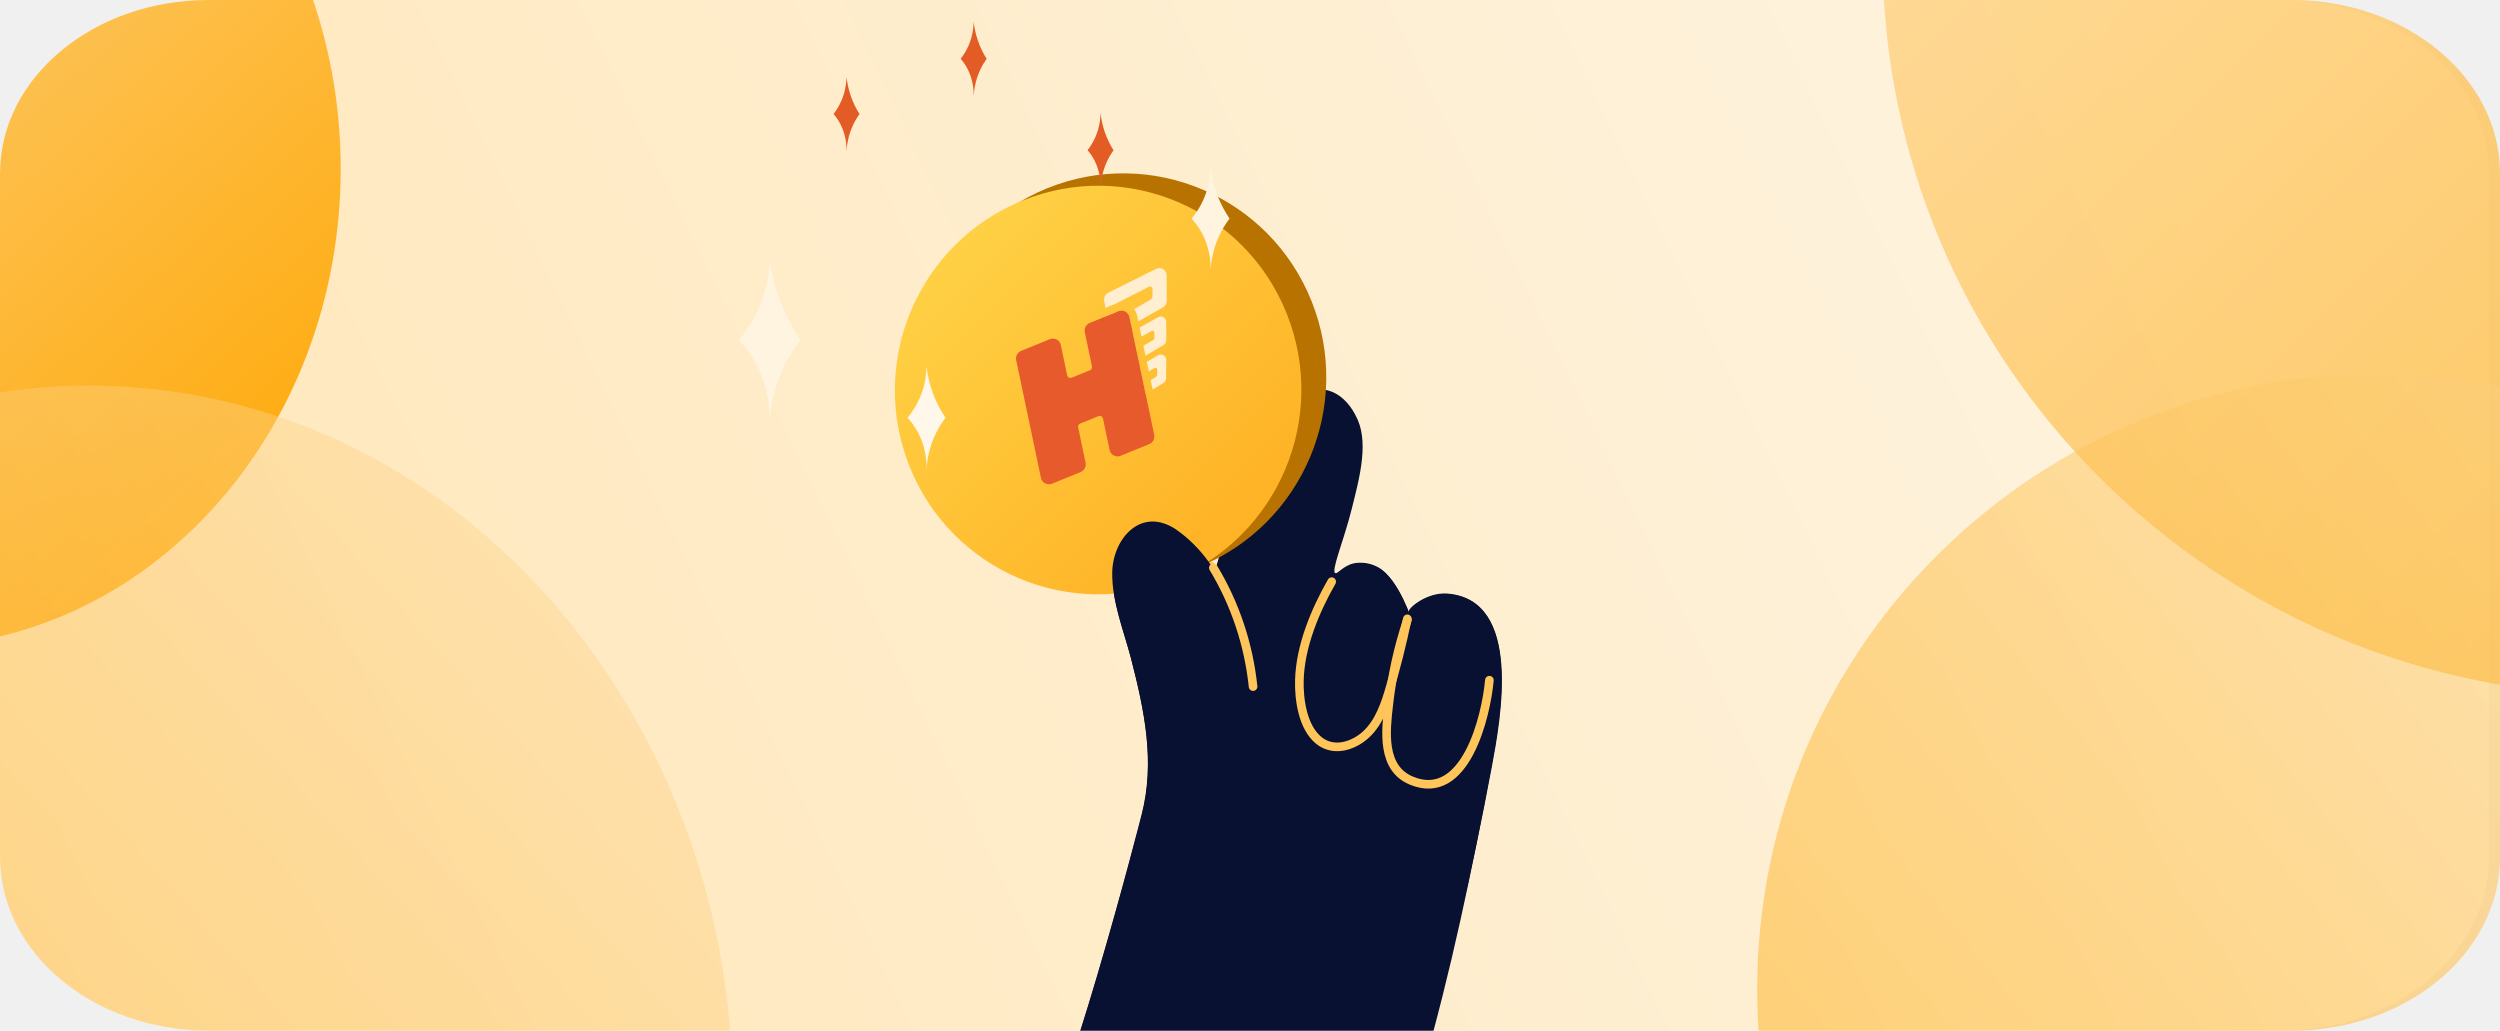
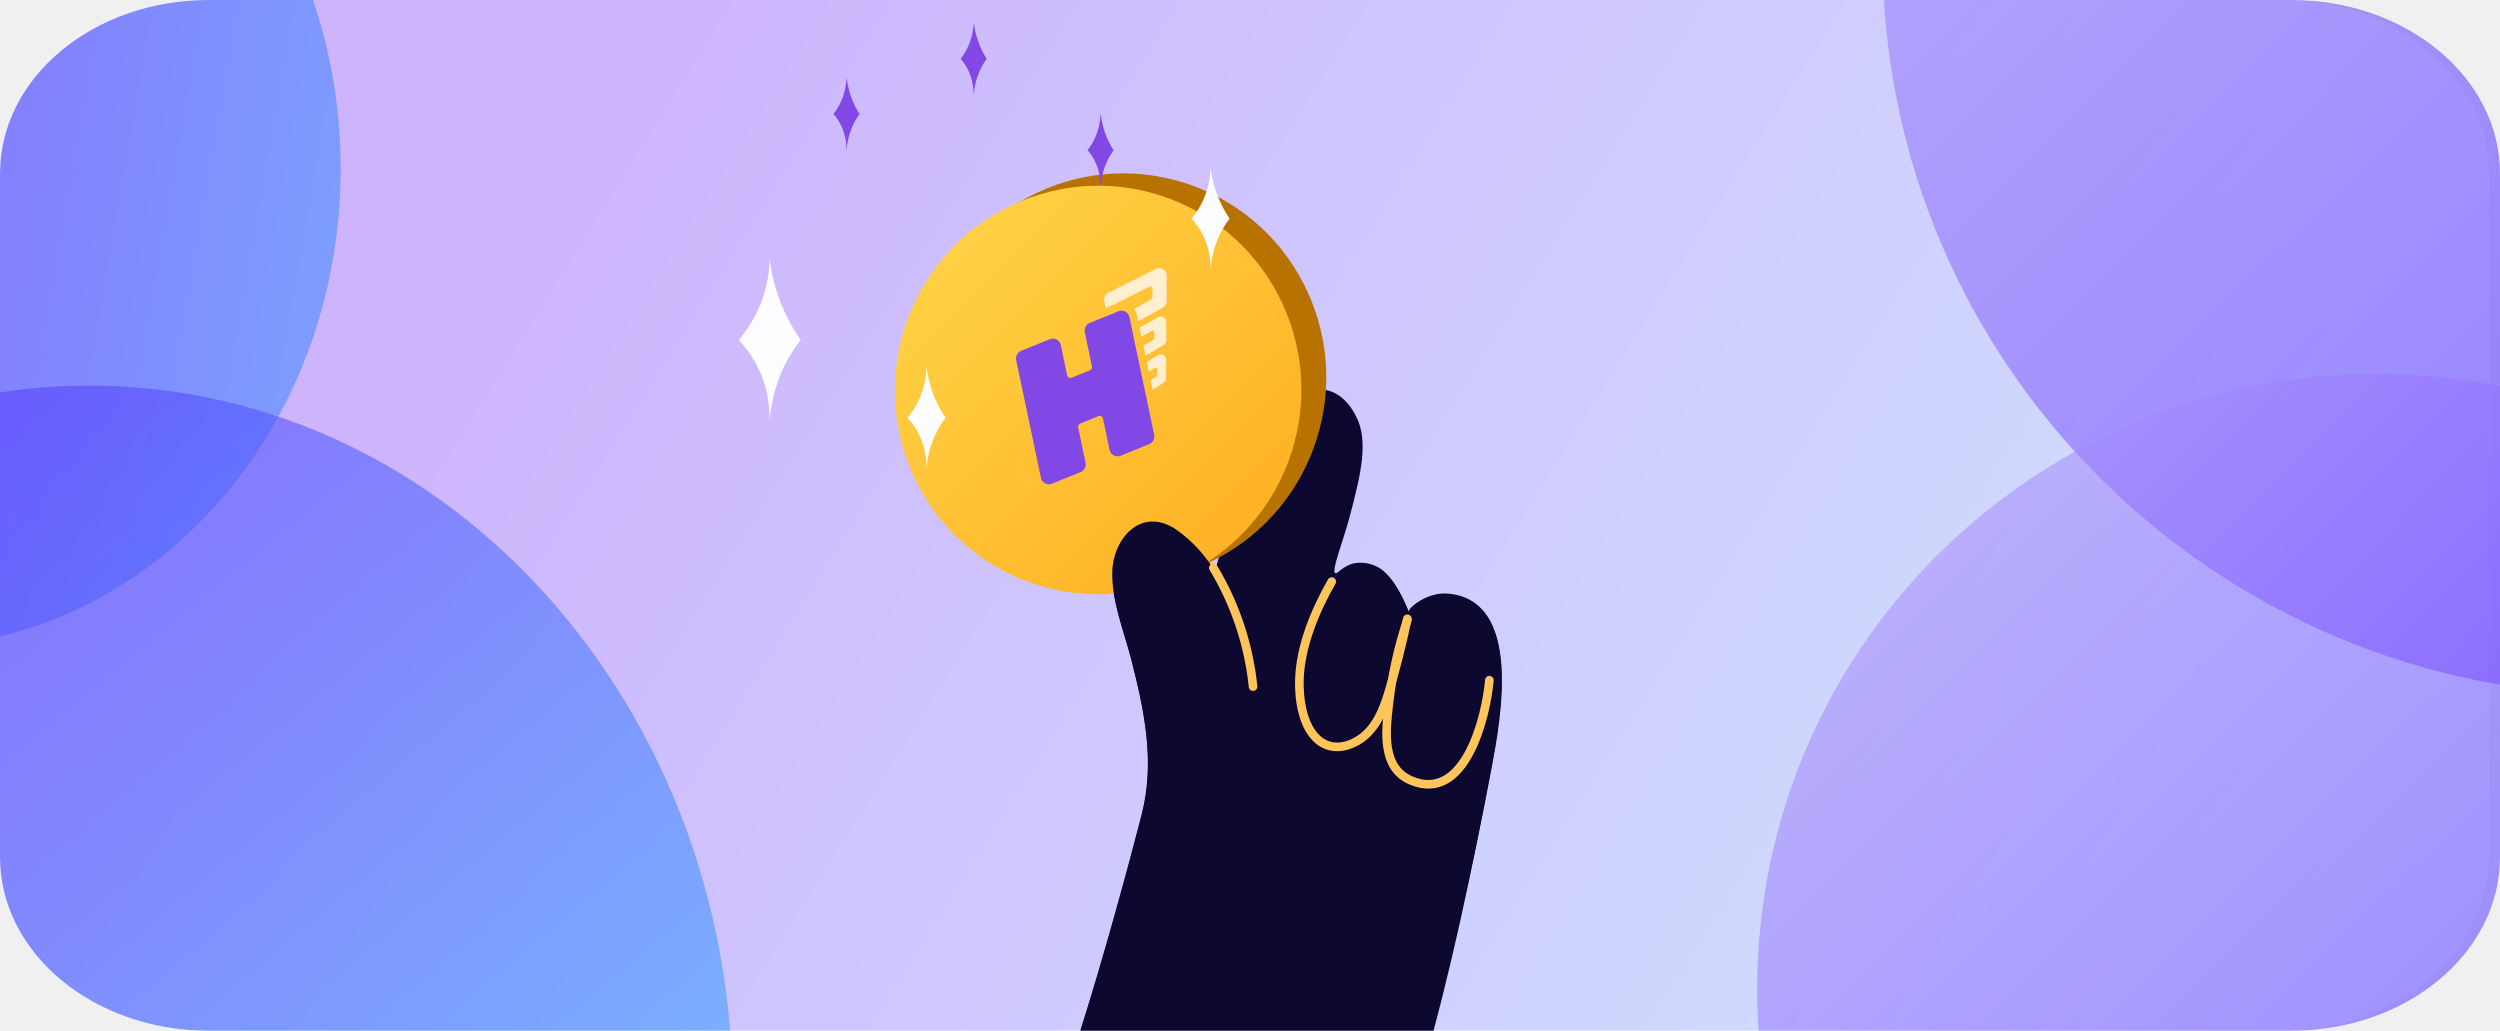
- <svg xmlns="http://www.w3.org/2000/svg" width="228" height="94" viewBox="0 0 228 94" fill="none">
-   <mask id="mask0" mask-type="alpha" maskUnits="userSpaceOnUse" x="0" y="0" width="228" height="94">
-     <path d="M209 0H19C8.507 0 0 7.081 0 15.816V78.183C0 86.919 8.507 94 19 94H209C219.493 94 228 86.919 228 78.183V15.816C228 7.081 219.493 0 209 0Z" fill="white" />
-   </mask>
-   <g mask="url(#mask0)">
-     <path d="M208.083 0H18.917C8.469 0 0 7.081 0 15.816V78.183C0 86.919 8.469 94 18.917 94H208.083C218.531 94 227 86.919 227 78.183V15.816C227 7.081 218.531 0 208.083 0Z" fill="white" />
-   </g>
-   <mask id="mask1" mask-type="alpha" maskUnits="userSpaceOnUse" x="0" y="0" width="228" height="94">
-     <path d="M209 0H19C8.507 0 0 7.081 0 15.816V78.183C0 86.919 8.507 94 19 94H209C219.493 94 228 86.919 228 78.183V15.816C228 7.081 219.493 0 209 0Z" fill="white" />
-   </mask>
-   <g mask="url(#mask1)">
-     <path opacity="0.278" d="M209 0H19C8.507 0 0 7.081 0 15.816V78.183C0 86.919 8.507 94 19 94H209C219.493 94 228 86.919 228 78.183V15.816C228 7.081 219.493 0 209 0Z" fill="url(#paint0_linear)" />
-     <path d="M136.057 69.924C136.862 65.606 138.908 54.68 132.014 54.18C130.125 54.058 128.439 55.541 128.522 55.824C128.881 57.099 127.676 52.806 125.675 51.766C125.019 51.416 124.266 51.297 123.536 51.428C122.472 51.66 122.046 52.455 121.795 52.32C121.351 52.082 122.497 49.508 123.265 46.465C124.033 43.423 124.9 40.165 123.622 37.871C123.405 37.443 122.652 36.075 121.204 35.634C119.409 35.084 117.34 36.04 115.922 37.919C113.377 41.315 112.079 48.05 110.798 52.054C110.631 51.809 110.457 51.561 110.276 51.323C109.455 50.162 108.439 49.154 107.275 48.343C104.098 46.245 101.545 49.191 101.471 52.233C101.406 54.933 102.541 57.643 103.187 60.169C104.387 64.85 105.37 69.521 104.139 74.321C104.122 74.397 97.057 102.034 92.993 108.146C91.525 110.259 90.531 112.763 88.854 114.713C98.495 119.446 108.284 122.026 118.94 123.259C127.701 106.309 132.511 88.884 136.057 69.924Z" fill="#081132" />
-     <path d="M114.252 62.405C113.79 58.576 112.491 54.898 110.447 51.636" stroke="#FFC55A" stroke-width="0.786" stroke-linecap="round" />
-     <path d="M121.28 53.198C119.762 55.855 118.404 59.098 118.324 62.198C118.279 63.951 118.62 66.481 120.09 67.674C121.272 68.63 122.797 68.318 123.955 67.492C125.315 66.524 125.96 64.93 126.439 63.388C127.129 61.151 127.698 58.873 128.178 56.581" stroke="#FFC55A" stroke-width="0.786" stroke-linecap="round" />
-     <path d="M128.179 56.586C127.336 59.101 126.764 61.699 126.473 64.336C126.194 66.734 125.803 70.106 128.546 71.237C133.467 73.266 135.362 65.371 135.658 62.068" stroke="#FFC55A" stroke-width="0.786" stroke-linecap="round" />
-     <path d="M109.348 51.706C118.842 47.844 123.436 36.984 119.609 27.449C115.783 17.914 104.985 13.315 95.491 17.176C85.997 21.038 81.403 31.898 85.229 41.433C89.056 50.968 99.854 55.568 109.348 51.706Z" fill="#B87200" />
-     <path d="M107.078 52.833C116.572 48.971 121.166 38.111 117.339 28.576C113.513 19.041 102.715 14.442 93.221 18.304C83.727 22.165 79.133 33.026 82.959 42.561C86.786 52.096 97.584 56.695 107.078 52.833Z" fill="url(#paint1_linear)" />
-     <path d="M103.934 33.388L104.471 35.941C104.252 36.025 103.999 35.945 103.87 35.738C103.838 35.687 103.815 35.63 103.803 35.57L103.499 34.038C103.457 33.828 103.552 33.614 103.735 33.505L103.934 33.388ZM106.294 32.576C106.337 32.651 106.361 32.735 106.363 32.822L106.344 34.481C106.348 34.658 106.259 34.824 106.11 34.918L105.124 35.54L104.941 34.671L105.456 34.346C105.504 34.316 105.534 34.263 105.534 34.206L105.539 33.71C105.54 33.617 105.466 33.541 105.374 33.541C105.344 33.54 105.314 33.548 105.288 33.564L104.772 33.868L104.59 33.001L105.609 32.399C105.847 32.258 106.153 32.337 106.294 32.576ZM103.273 30.245L103.809 32.793C103.603 32.837 103.384 32.746 103.273 32.553C103.246 32.505 103.226 32.453 103.215 32.399L102.907 30.851C102.865 30.637 102.965 30.419 103.154 30.312L103.273 30.245ZM106.299 29.125C106.339 29.197 106.36 29.277 106.362 29.359L106.37 31.021C106.373 31.204 106.278 31.375 106.12 31.467L104.47 32.434L104.28 31.529L105.193 30.994C105.244 30.964 105.275 30.909 105.276 30.85L105.28 30.327C105.281 30.235 105.207 30.159 105.115 30.158C105.086 30.158 105.058 30.165 105.033 30.179L104.106 30.699L103.933 29.876L105.619 28.93C105.86 28.795 106.165 28.882 106.299 29.125ZM101.851 28.446L101.966 29.041L102.799 28.559C102.893 28.654 102.962 28.776 102.994 28.916L102.996 28.928L103.154 29.682L102.113 30.271C101.792 30.453 101.385 30.338 101.205 30.015C101.172 29.956 101.149 29.892 101.135 29.826L100.953 28.811L101.851 28.446ZM106.328 24.82C106.372 24.909 106.396 25.006 106.398 25.106L106.408 27.438C106.412 27.685 106.282 27.915 106.067 28.036L103.813 29.31L103.702 28.777C103.656 28.557 103.563 28.359 103.436 28.191L104.931 27.327C105.032 27.268 105.096 27.16 105.098 27.043L105.112 26.355C105.115 26.231 105.018 26.129 104.895 26.126C104.859 26.126 104.823 26.134 104.791 26.15L101.71 27.712L101.711 27.719L100.822 28.08L100.708 27.444C100.645 27.144 100.791 26.839 101.064 26.703L105.435 24.518C105.765 24.353 106.165 24.488 106.328 24.82Z" fill="#FFEECF" />
-     <path d="M95.743 30.933L93.126 31.999C92.792 32.135 92.603 32.493 92.677 32.848L94.933 43.576C95.018 43.98 95.412 44.238 95.814 44.153C95.856 44.144 95.898 44.131 95.938 44.114L98.556 43.049C98.89 42.913 99.079 42.556 99.004 42.2L98.327 38.972C98.297 38.831 98.373 38.688 98.506 38.633L100.188 37.949C100.341 37.887 100.514 37.961 100.575 38.114C100.582 38.13 100.587 38.147 100.59 38.164L101.192 41.028C101.276 41.433 101.671 41.691 102.072 41.606C102.115 41.596 102.156 41.584 102.197 41.567L104.814 40.502C105.149 40.366 105.338 40.008 105.263 39.653L103.007 28.925C102.922 28.521 102.528 28.262 102.126 28.348C102.084 28.357 102.042 28.37 102.002 28.386L99.385 29.452C99.051 29.587 98.862 29.945 98.936 30.3L99.589 33.426C99.619 33.568 99.543 33.711 99.41 33.765L97.728 34.449C97.576 34.511 97.402 34.437 97.341 34.284C97.334 34.268 97.329 34.251 97.326 34.234L96.749 31.473C96.664 31.069 96.27 30.81 95.869 30.895C95.826 30.904 95.784 30.917 95.743 30.933Z" fill="#E75A2B" />
-     <path d="M136.027 69.881C136.828 65.563 138.865 54.636 131.973 54.131C130.084 54.007 128.4 55.489 128.483 55.772C128.843 57.048 127.635 52.753 125.633 51.711C124.978 51.361 124.225 51.241 123.495 51.371C122.432 51.603 122.006 52.398 121.755 52.263C121.311 52.024 119.379 54.837 115.529 57.13C113.555 58.306 111.195 50.631 110.762 51.988C110.595 51.742 110.42 51.494 110.239 51.256C109.417 50.094 108.401 49.085 107.236 48.273C104.059 46.171 101.509 49.116 101.437 52.158C101.375 54.859 102.511 57.571 103.159 60.098C104.363 64.781 105.349 69.454 104.122 74.254C104.106 74.33 97.064 101.967 93.007 108.077C91.541 110.19 85.168 120.521 83.493 122.47C93.135 127.212 108.85 122.725 119.504 123.967C128.249 107.02 132.497 88.842 136.027 69.881Z" fill="#081132" />
-     <path d="M114.28 62.618C113.883 58.783 112.646 55.083 110.658 51.785" stroke="#FFC55A" stroke-width="0.786" stroke-linecap="round" />
-     <path d="M121.451 53.046C119.935 55.702 118.58 58.944 118.503 62.045C118.459 63.798 118.802 66.329 120.273 67.523C121.455 68.481 122.979 68.169 124.136 67.345C125.495 66.377 126.139 64.783 126.617 63.241C127.304 61.005 127.871 58.726 128.35 56.435" stroke="#FFC55A" stroke-width="0.786" stroke-linecap="round" />
-     <path d="M128.35 56.545C127.509 59.059 126.94 61.658 126.651 64.295C126.374 66.692 125.985 70.064 128.729 71.198C133.65 73.231 135.538 65.336 135.832 62.033" stroke="#FFC55A" stroke-width="0.786" stroke-linecap="round" />
-     <path d="M-8.245 58.992C13.468 58.992 31.071 39.473 31.071 15.396C31.071 -8.682 13.468 -28.2 -8.245 -28.2C-29.958 -28.2 -47.56 -8.682 -47.56 15.396C-47.56 39.473 -29.958 58.992 -8.245 58.992Z" fill="url(#paint2_linear)" />
-     <path opacity="0.7" d="M239.602 63.425C277.107 63.425 307.51 33.2 307.51 -4.086C307.51 -41.371 277.107 -71.596 239.602 -71.596C202.097 -71.596 171.693 -41.371 171.693 -4.086C171.693 33.2 202.097 63.425 239.602 63.425Z" fill="url(#paint3_linear)" />
-     <path opacity="0.455" d="M-50.094 92.962C-53.478 128.41 -30.123 160.166 2.07 163.892C34.262 167.618 63.103 141.902 66.486 106.454C69.87 71.006 46.515 39.249 14.323 35.523C-17.87 31.798 -46.711 57.514 -50.094 92.962Z" fill="url(#paint4_linear)" />
-     <path opacity="0.504" d="M160.57 84.276C157.31 115.051 179.81 142.62 210.825 145.855C241.84 149.089 269.625 126.764 272.885 95.989C276.145 65.215 253.645 37.645 222.63 34.411C191.615 31.176 163.83 53.502 160.57 84.276Z" fill="url(#paint5_linear)" />
-   </g>
-   <path fill-rule="evenodd" clip-rule="evenodd" d="M112.137 19.937C111.856 20.305 111.56 20.754 111.293 21.291C110.649 22.58 110.459 23.792 110.404 24.616C110.417 23.884 110.333 22.544 109.571 21.176C109.286 20.662 108.965 20.254 108.671 19.937C109.042 19.494 109.568 18.761 109.944 17.733C110.314 16.727 110.395 15.838 110.404 15.258C110.478 15.898 110.631 16.721 110.962 17.634C111.317 18.614 111.762 19.384 112.137 19.937Z" fill="#FFF4E0" />
-   <path fill-rule="evenodd" clip-rule="evenodd" d="M86.232 38.101C85.951 38.469 85.655 38.918 85.387 39.455C84.744 40.744 84.553 41.956 84.499 42.78C84.512 42.048 84.428 40.708 83.666 39.34C83.38 38.826 83.06 38.418 82.766 38.101C83.137 37.658 83.662 36.925 84.039 35.898C84.409 34.891 84.49 34.002 84.499 33.422C84.573 34.062 84.726 34.885 85.057 35.798C85.412 36.779 85.856 37.549 86.232 38.101Z" fill="#FFF7E9" />
-   <path fill-rule="evenodd" clip-rule="evenodd" d="M73.022 31.006C72.563 31.59 72.08 32.304 71.644 33.155C70.595 35.203 70.283 37.129 70.194 38.437C70.215 37.274 70.079 35.146 68.836 32.973C68.37 32.158 67.846 31.508 67.367 31.006C67.973 30.302 68.829 29.138 69.444 27.506C70.047 25.907 70.179 24.495 70.194 23.575C70.314 24.591 70.565 25.898 71.104 27.348C71.683 28.906 72.409 30.129 73.022 31.006Z" fill="#FFF4E0" />
-   <path fill-rule="evenodd" clip-rule="evenodd" d="M101.556 13.699C101.363 13.966 101.161 14.292 100.978 14.681C100.538 15.616 100.407 16.496 100.37 17.093C100.378 16.561 100.321 15.59 99.8 14.597C99.605 14.225 99.385 13.928 99.184 13.699C99.438 13.377 99.797 12.845 100.055 12.1C100.308 11.37 100.364 10.725 100.37 10.304C100.42 10.769 100.525 11.366 100.751 12.028C100.995 12.739 101.299 13.298 101.556 13.699Z" fill="#E35C26" />
-   <path fill-rule="evenodd" clip-rule="evenodd" d="M78.387 10.396C78.195 10.663 77.992 10.989 77.809 11.378C77.369 12.313 77.239 13.193 77.201 13.79C77.21 13.259 77.153 12.287 76.632 11.294C76.436 10.922 76.217 10.626 76.016 10.396C76.27 10.074 76.629 9.543 76.887 8.797C77.14 8.067 77.195 7.422 77.201 7.002C77.252 7.466 77.357 8.063 77.583 8.725C77.826 9.437 78.13 9.995 78.387 10.396Z" fill="#E35C26" />
-   <path fill-rule="evenodd" clip-rule="evenodd" d="M89.984 5.364C89.792 5.631 89.589 5.957 89.406 6.346C88.966 7.281 88.836 8.161 88.799 8.758C88.807 8.227 88.75 7.255 88.229 6.263C88.033 5.89 87.814 5.594 87.613 5.364C87.867 5.042 88.226 4.511 88.484 3.765C88.737 3.035 88.792 2.39 88.799 1.97C88.849 2.434 88.954 3.031 89.18 3.693C89.423 4.405 89.727 4.963 89.984 5.364Z" fill="#E35C26" />
+ <svg xmlns="http://www.w3.org/2000/svg" xmlns:xlink="http://www.w3.org/1999/xlink" width="228px" height="94px" viewBox="0 0 228 94" version="1.1">
  <defs>
-     <linearGradient id="paint0_linear" x1="358.62" y1="26.981" x2="47.391" y2="177.429" gradientUnits="userSpaceOnUse">
-       <stop stop-color="#FAF4EA" />
-       <stop offset="1" stop-color="#FFA600" />
+     <path d="M209,0 L19,0 C8.507,0 0,7.081 0,15.816 L0,78.183 C0,86.919 8.507,94 19,94 L209,94 C219.493,94 228,86.919 228,78.183 L228,15.816 C228,7.081 219.493,0 209,0 Z" id="path-1" />
+     <path d="M209,0 L19,0 C8.507,0 0,7.081 0,15.816 L0,78.183 C0,86.919 8.507,94 19,94 L209,94 C219.493,94 228,86.919 228,78.183 L228,15.816 C228,7.081 219.493,0 209,0 Z" id="path-3" />
+     <linearGradient x1="15.92%" y1="34.692%" x2="112.996%" y2="59.419%" id="linearGradient-5">
+       <stop stop-color="#6A1BFA" offset="0%" />
+       <stop stop-color="#71BFFF" offset="100%" />
    </linearGradient>
-     <linearGradient id="paint1_linear" x1="73.586" y1="19.203" x2="107.246" y2="52.664" gradientUnits="userSpaceOnUse">
-       <stop stop-color="#FFDA4E" />
-       <stop offset="1" stop-color="#FFB326" />
+     <linearGradient x1="-20.929%" y1="6.083%" x2="68.949%" y2="95.879%" id="linearGradient-6">
+       <stop stop-color="#FFDA4E" offset="0%" />
+       <stop stop-color="#FFB326" offset="100%" />
    </linearGradient>
-     <linearGradient id="paint2_linear" x1="-71.047" y1="-70.241" x2="36.104" y2="48.123" gradientUnits="userSpaceOnUse">
-       <stop stop-color="#FAF4EA" />
-       <stop offset="1" stop-color="#FFA600" />
+     <linearGradient x1="172.61%" y1="15.561%" x2="9.337%" y2="-15.748%" id="linearGradient-7">
+       <stop stop-color="#31D9FF" offset="0%" />
+       <stop stop-color="#6311FE" offset="100%" />
    </linearGradient>
-     <linearGradient id="paint3_linear" x1="107.738" y1="-133.657" x2="306.354" y2="63.044" gradientUnits="userSpaceOnUse">
-       <stop stop-color="#FAF4EA" />
-       <stop offset="1" stop-color="#FFA600" />
+     <linearGradient x1="-47.089%" y1="-47.069%" x2="100%" y2="99.416%" id="linearGradient-8">
+       <stop stop-color="#EAF0FA" offset="0%" />
+       <stop stop-color="#4300FF" offset="100%" />
    </linearGradient>
-     <linearGradient id="paint4_linear" x1="113.127" y1="-12.372" x2="-60.054" y2="140.804" gradientUnits="userSpaceOnUse">
-       <stop stop-color="#FAF4EA" />
-       <stop offset="1" stop-color="#FFA600" />
+     <linearGradient x1="95.972%" y1="100%" x2="8.762%" y2="-15.748%" id="linearGradient-9">
+       <stop stop-color="#31D9FF" offset="0%" />
+       <stop stop-color="#6311FE" offset="100%" />
    </linearGradient>
-     <linearGradient id="paint5_linear" x1="337.903" y1="-4.576" x2="156.07" y2="140.351" gradientUnits="userSpaceOnUse">
-       <stop stop-color="#FAF4EA" />
-       <stop offset="1" stop-color="#FFA600" />
+     <linearGradient x1="-47.089%" y1="-46.699%" x2="100%" y2="99.228%" id="linearGradient-10">
+       <stop stop-color="#EAF0FA" offset="0%" />
+       <stop stop-color="#4300FF" offset="100%" />
    </linearGradient>
  </defs>
+   <g id="Page-1" stroke="none" stroke-width="1" fill="none" fill-rule="evenodd">
+     <g id="heztoken-mobile">
+       <g id="Clipped">
+         <mask id="mask-2" fill="white">
+           <use xlink:href="#path-1" />
+         </mask>
+         <g id="Path" />
+         <path d="M208.083,0 L18.917,0 C8.469,0 0,7.081 0,15.816 L0,78.183 C0,86.919 8.469,94 18.917,94 L208.083,94 C218.531,94 227,86.919 227,78.183 L227,15.816 C227,7.081 218.531,0 208.083,0 Z" id="Path" fill="#FFFFFF" fill-rule="nonzero" mask="url(#mask-2)" />
+       </g>
+       <g id="Clipped">
+         <mask id="mask-4" fill="white">
+           <use xlink:href="#path-3" />
+         </mask>
+         <g id="Path" />
+         <g id="Group" mask="url(#mask-4)">
+           <g transform="translate(-50.41992, -71.5962)">
+             <path d="M259.42,71.596 L69.42,71.596 C58.927,71.596 50.42,78.677 50.42,87.413 L50.42,149.78 C50.42,158.515 58.927,165.596 69.42,165.596 L259.42,165.596 C269.913,165.596 278.42,158.515 278.42,149.78 L278.42,87.413 C278.42,78.677 269.913,71.596 259.42,71.596 Z" id="Path" stroke="none" fill="url(#linearGradient-5)" fill-rule="nonzero" opacity="0.329" />
+             <path d="M186.477,141.52 C187.282,137.202 189.328,126.276 182.434,125.776 C180.545,125.654 178.859,127.137 178.942,127.42 C179.301,128.695 178.096,124.402 176.095,123.362 C175.439,123.012 174.686,122.893 173.956,123.024 C172.892,123.257 172.466,124.051 172.215,123.916 C171.771,123.678 172.917,121.104 173.685,118.062 C174.453,115.019 175.32,111.761 174.042,109.467 C173.825,109.039 173.072,107.671 171.624,107.231 C169.829,106.68 167.76,107.636 166.342,109.516 C163.797,112.911 162.499,119.647 161.218,123.651 C161.051,123.405 160.877,123.157 160.696,122.919 C159.875,121.758 158.859,120.75 157.695,119.939 C154.518,117.841 151.965,120.787 151.891,123.829 C151.826,126.529 152.961,129.239 153.607,131.765 C154.807,136.447 155.79,141.118 154.559,145.917 C154.542,145.993 147.477,173.63 143.413,179.742 C141.945,181.855 140.951,184.359 139.274,186.309 C148.915,191.042 158.704,193.622 169.36,194.855 C178.121,177.905 182.931,160.48 186.477,141.52 Z" id="Path" stroke="none" fill="#0C0830" fill-rule="nonzero" />
+             <path d="M164.672,134.001 C164.21,130.172 162.911,126.494 160.867,123.233" id="Path" stroke="#FFC55A" stroke-width="0.786" fill="none" stroke-linecap="round" />
+             <path d="M171.7,124.794 C170.182,127.451 168.824,130.694 168.744,133.794 C168.699,135.548 169.04,138.077 170.51,139.27 C171.692,140.226 173.217,139.914 174.375,139.089 C175.735,138.12 176.38,136.526 176.859,134.984 C177.549,132.748 178.118,130.469 178.598,128.177" id="Path" stroke="#FFC55A" stroke-width="0.786" fill="none" stroke-linecap="round" />
+             <path d="M178.599,128.182 C177.756,130.697 177.184,133.296 176.893,135.933 C176.614,138.33 176.223,141.702 178.966,142.833 C183.887,144.863 185.782,136.967 186.078,133.664" id="Path" stroke="#FFC55A" stroke-width="0.786" fill="none" stroke-linecap="round" />
+             <path d="M159.768,123.302 C169.262,119.44 173.856,108.58 170.029,99.045 C166.203,89.51 155.405,84.911 145.911,88.772 C136.417,92.634 131.823,103.494 135.649,113.029 C139.476,122.564 150.274,127.164 159.768,123.302 Z" id="Path" stroke="none" fill="#B87200" fill-rule="nonzero" />
+             <path d="M157.498,124.429 C166.992,120.568 171.586,109.707 167.759,100.172 C163.933,90.637 153.135,86.038 143.641,89.9 C134.147,93.762 129.553,104.622 133.379,114.157 C137.206,123.692 148.004,128.291 157.498,124.429 Z" id="Path" stroke="none" fill="url(#linearGradient-6)" fill-rule="nonzero" />
+             <path d="M154.354,104.984 L154.891,107.538 C154.672,107.621 154.419,107.541 154.29,107.334 C154.258,107.283 154.235,107.226 154.223,107.166 L153.919,105.634 C153.877,105.424 153.972,105.21 154.155,105.102 L154.354,104.984 Z M156.714,104.172 C156.757,104.247 156.781,104.332 156.783,104.418 L156.764,106.077 C156.768,106.254 156.679,106.42 156.53,106.514 L155.544,107.136 L155.361,106.267 L155.876,105.943 C155.924,105.912 155.954,105.859 155.954,105.802 L155.959,105.306 C155.96,105.213 155.886,105.138 155.794,105.137 C155.764,105.136 155.734,105.144 155.708,105.16 L155.192,105.464 L155.01,104.597 L156.029,103.995 C156.267,103.854 156.573,103.933 156.714,104.172 Z M153.693,101.841 L154.229,104.389 C154.023,104.433 153.804,104.342 153.693,104.149 C153.666,104.101 153.646,104.049 153.635,103.995 L153.327,102.447 C153.285,102.233 153.385,102.015 153.574,101.908 L153.693,101.841 Z M156.719,100.721 C156.759,100.793 156.78,100.873 156.782,100.956 L156.79,102.617 C156.793,102.8 156.698,102.971 156.54,103.063 L154.89,104.03 L154.7,103.125 L155.613,102.59 C155.664,102.56 155.695,102.505 155.696,102.446 L155.7,101.924 C155.701,101.831 155.627,101.755 155.535,101.754 C155.506,101.754 155.478,101.761 155.453,101.775 L154.526,102.295 L154.353,101.472 L156.039,100.526 C156.28,100.391 156.585,100.478 156.719,100.721 Z M152.271,100.042 L152.386,100.637 L153.219,100.155 C153.313,100.25 153.382,100.372 153.414,100.512 L153.416,100.524 L153.574,101.278 L152.533,101.867 C152.212,102.049 151.805,101.934 151.625,101.611 C151.592,101.552 151.569,101.488 151.555,101.422 L151.373,100.407 L152.271,100.042 Z M156.748,96.416 C156.792,96.505 156.816,96.603 156.818,96.702 L156.828,99.034 C156.832,99.282 156.702,99.511 156.487,99.633 L154.233,100.906 L154.122,100.374 C154.076,100.153 153.983,99.955 153.856,99.787 L155.351,98.923 C155.452,98.864 155.516,98.757 155.518,98.639 L155.532,97.951 C155.535,97.827 155.438,97.725 155.315,97.723 C155.279,97.722 155.243,97.73 155.211,97.746 L152.13,99.308 L152.131,99.315 L151.242,99.677 L151.128,99.04 C151.065,98.74 151.211,98.435 151.484,98.299 L155.855,96.114 C156.185,95.949 156.585,96.085 156.748,96.416 Z" id="Shape" stroke="none" fill="#FFEECF" fill-rule="nonzero" />
+             <path d="M146.163,102.53 L143.546,103.595 C143.212,103.731 143.022,104.089 143.097,104.444 L145.353,115.172 C145.438,115.576 145.832,115.834 146.234,115.749 C146.276,115.74 146.318,115.727 146.358,115.71 L148.976,114.645 C149.31,114.509 149.499,114.152 149.424,113.797 L148.747,110.569 C148.717,110.427 148.793,110.284 148.926,110.229 L150.608,109.545 C150.761,109.483 150.934,109.557 150.995,109.71 C151.002,109.726 151.007,109.743 151.01,109.76 L151.612,112.625 C151.696,113.029 152.091,113.287 152.492,113.202 C152.535,113.193 152.576,113.18 152.617,113.163 L155.234,112.098 C155.569,111.962 155.758,111.604 155.683,111.249 L153.427,100.521 C153.342,100.117 152.948,99.859 152.546,99.944 C152.504,99.953 152.462,99.966 152.422,99.983 L149.805,101.048 C149.471,101.184 149.282,101.541 149.356,101.896 L150.009,105.022 C150.039,105.164 149.963,105.307 149.83,105.361 L148.148,106.046 C147.996,106.108 147.822,106.034 147.761,105.88 C147.754,105.864 147.749,105.847 147.746,105.83 L147.169,103.069 C147.084,102.665 146.69,102.406 146.289,102.491 C146.246,102.5 146.204,102.513 146.163,102.53 Z" id="Path" stroke="none" fill="#8248E5" fill-rule="nonzero" />
+             <path d="M186.447,141.477 C187.248,137.159 189.285,126.233 182.393,125.727 C180.504,125.603 178.82,127.086 178.903,127.368 C179.263,128.644 178.055,124.349 176.053,123.307 C175.398,122.957 174.645,122.837 173.915,122.967 C172.852,123.199 172.426,123.994 172.175,123.859 C171.731,123.62 169.799,126.433 165.949,128.727 C163.975,129.903 161.615,122.227 161.182,123.584 C161.015,123.338 160.84,123.09 160.659,122.852 C159.837,121.69 158.821,120.681 157.656,119.869 C154.479,117.767 151.929,120.712 151.857,123.755 C151.795,126.455 152.931,129.167 153.579,131.694 C154.783,136.378 155.769,141.05 154.542,145.85 C154.526,145.926 147.484,173.563 143.427,179.673 C141.961,181.786 135.588,192.117 133.913,194.066 C143.555,198.808 159.27,194.321 169.924,195.563 C178.669,178.616 182.917,160.439 186.447,141.477 Z" id="Path" stroke="none" fill="#0C0830" fill-rule="nonzero" />
+             <path d="M164.7,134.215 C164.303,130.379 163.066,126.679 161.078,123.381" id="Path" stroke="#FFC55A" stroke-width="0.786" fill="none" stroke-linecap="round" />
+             <path d="M171.871,124.642 C170.355,127.298 169,130.54 168.923,133.641 C168.879,135.395 169.222,137.925 170.693,139.119 C171.875,140.077 173.399,139.765 174.556,138.941 C175.915,137.974 176.559,136.379 177.037,134.837 C177.724,132.601 178.291,130.323 178.77,128.031" id="Path" stroke="#FFC55A" stroke-width="0.786" fill="none" stroke-linecap="round" />
+             <path d="M178.77,128.141 C177.929,130.655 177.36,133.254 177.071,135.891 C176.794,138.288 176.405,141.661 179.149,142.794 C184.07,144.828 185.958,136.932 186.252,133.63" id="Path" stroke="#FFC55A" stroke-width="0.786" fill="none" stroke-linecap="round" />
+             <path d="M42.175,130.588 C63.888,130.588 81.491,111.07 81.491,86.992 C81.491,62.915 63.888,43.396 42.175,43.396 C20.462,43.396 2.859,62.915 2.859,86.992 C2.859,111.07 20.462,130.588 42.175,130.588 Z" id="Path" stroke="none" fill="url(#linearGradient-7)" fill-rule="nonzero" opacity="0.589" />
+             <path d="M290.022,135.021 C327.527,135.021 357.93,104.796 357.93,67.511 C357.93,30.226 327.527,0 290.022,0 C252.517,0 222.113,30.226 222.113,67.511 C222.113,104.796 252.517,135.021 290.022,135.021 Z" id="Path" stroke="none" fill="url(#linearGradient-8)" fill-rule="nonzero" opacity="0.539" />
+             <path d="M0.326,164.558 C-3.058,200.006 20.297,231.762 52.489,235.488 C84.682,239.214 113.523,213.498 116.906,178.05 C120.29,142.602 96.935,110.845 64.743,107.12 C32.55,103.394 3.709,129.11 0.326,164.558 Z" id="Path" stroke="none" fill="url(#linearGradient-9)" fill-rule="nonzero" opacity="0.589" />
+             <path d="M210.99,155.872 C207.73,186.647 230.23,214.216 261.245,217.451 C292.26,220.685 320.045,198.36 323.305,167.586 C326.565,136.811 304.065,109.242 273.05,106.007 C242.035,102.772 214.25,125.098 210.99,155.872 Z" id="Path" stroke="none" fill="url(#linearGradient-10)" fill-rule="nonzero" opacity="0.539" />
+           </g>
+         </g>
+       </g>
+       <path d="M112.137,19.937 C111.856,20.305 111.56,20.754 111.293,21.291 C110.649,22.58 110.459,23.792 110.404,24.616 C110.417,23.884 110.333,22.544 109.571,21.176 C109.286,20.662 108.965,20.254 108.671,19.937 C109.042,19.494 109.568,18.761 109.944,17.733 C110.314,16.727 110.395,15.838 110.404,15.258 C110.478,15.898 110.631,16.721 110.962,17.634 C111.317,18.614 111.762,19.384 112.137,19.937 Z" id="Path" fill="#FDFDFF" />
+       <path d="M86.232,38.101 C85.951,38.469 85.655,38.918 85.387,39.455 C84.744,40.744 84.553,41.956 84.499,42.78 C84.512,42.048 84.428,40.708 83.666,39.34 C83.38,38.826 83.06,38.418 82.766,38.101 C83.137,37.658 83.662,36.925 84.039,35.898 C84.409,34.891 84.49,34.002 84.499,33.422 C84.573,34.062 84.726,34.885 85.057,35.798 C85.412,36.779 85.856,37.549 86.232,38.101 Z" id="Path" fill="#FDFDFF" />
+       <path d="M73.022,31.006 C72.563,31.59 72.08,32.304 71.644,33.155 C70.595,35.203 70.283,37.129 70.194,38.437 C70.215,37.274 70.079,35.146 68.836,32.973 C68.37,32.158 67.846,31.508 67.367,31.006 C67.973,30.302 68.829,29.138 69.444,27.506 C70.047,25.907 70.179,24.495 70.194,23.575 C70.314,24.591 70.565,25.898 71.104,27.348 C71.683,28.906 72.409,30.129 73.022,31.006 Z" id="Path" fill="#FDFDFF" />
+       <path d="M101.556,13.699 C101.363,13.966 101.161,14.292 100.978,14.681 C100.538,15.616 100.407,16.496 100.37,17.093 C100.378,16.561 100.321,15.59 99.8,14.597 C99.605,14.225 99.385,13.928 99.184,13.699 C99.438,13.377 99.797,12.845 100.055,12.1 C100.308,11.37 100.364,10.725 100.37,10.304 C100.42,10.769 100.525,11.366 100.751,12.028 C100.995,12.739 101.299,13.298 101.556,13.699 Z" id="Path" fill="#8248E5" />
+       <path d="M78.387,10.396 C78.195,10.663 77.992,10.989 77.809,11.378 C77.369,12.313 77.239,13.193 77.201,13.79 C77.21,13.259 77.153,12.287 76.632,11.294 C76.436,10.922 76.217,10.626 76.016,10.396 C76.27,10.074 76.629,9.543 76.887,8.797 C77.14,8.067 77.195,7.422 77.201,7.002 C77.252,7.466 77.357,8.063 77.583,8.725 C77.826,9.437 78.13,9.995 78.387,10.396 Z" id="Path" fill="#8248E5" />
+       <path d="M89.984,5.364 C89.792,5.631 89.589,5.957 89.406,6.346 C88.966,7.281 88.836,8.161 88.799,8.758 C88.807,8.227 88.75,7.255 88.229,6.263 C88.033,5.89 87.814,5.594 87.613,5.364 C87.867,5.042 88.226,4.511 88.484,3.765 C88.737,3.035 88.792,2.39 88.799,1.97 C88.849,2.434 88.954,3.031 89.18,3.693 C89.423,4.405 89.727,4.963 89.984,5.364 Z" id="Path" fill="#8248E5" />
+     </g>
+   </g>
</svg>
